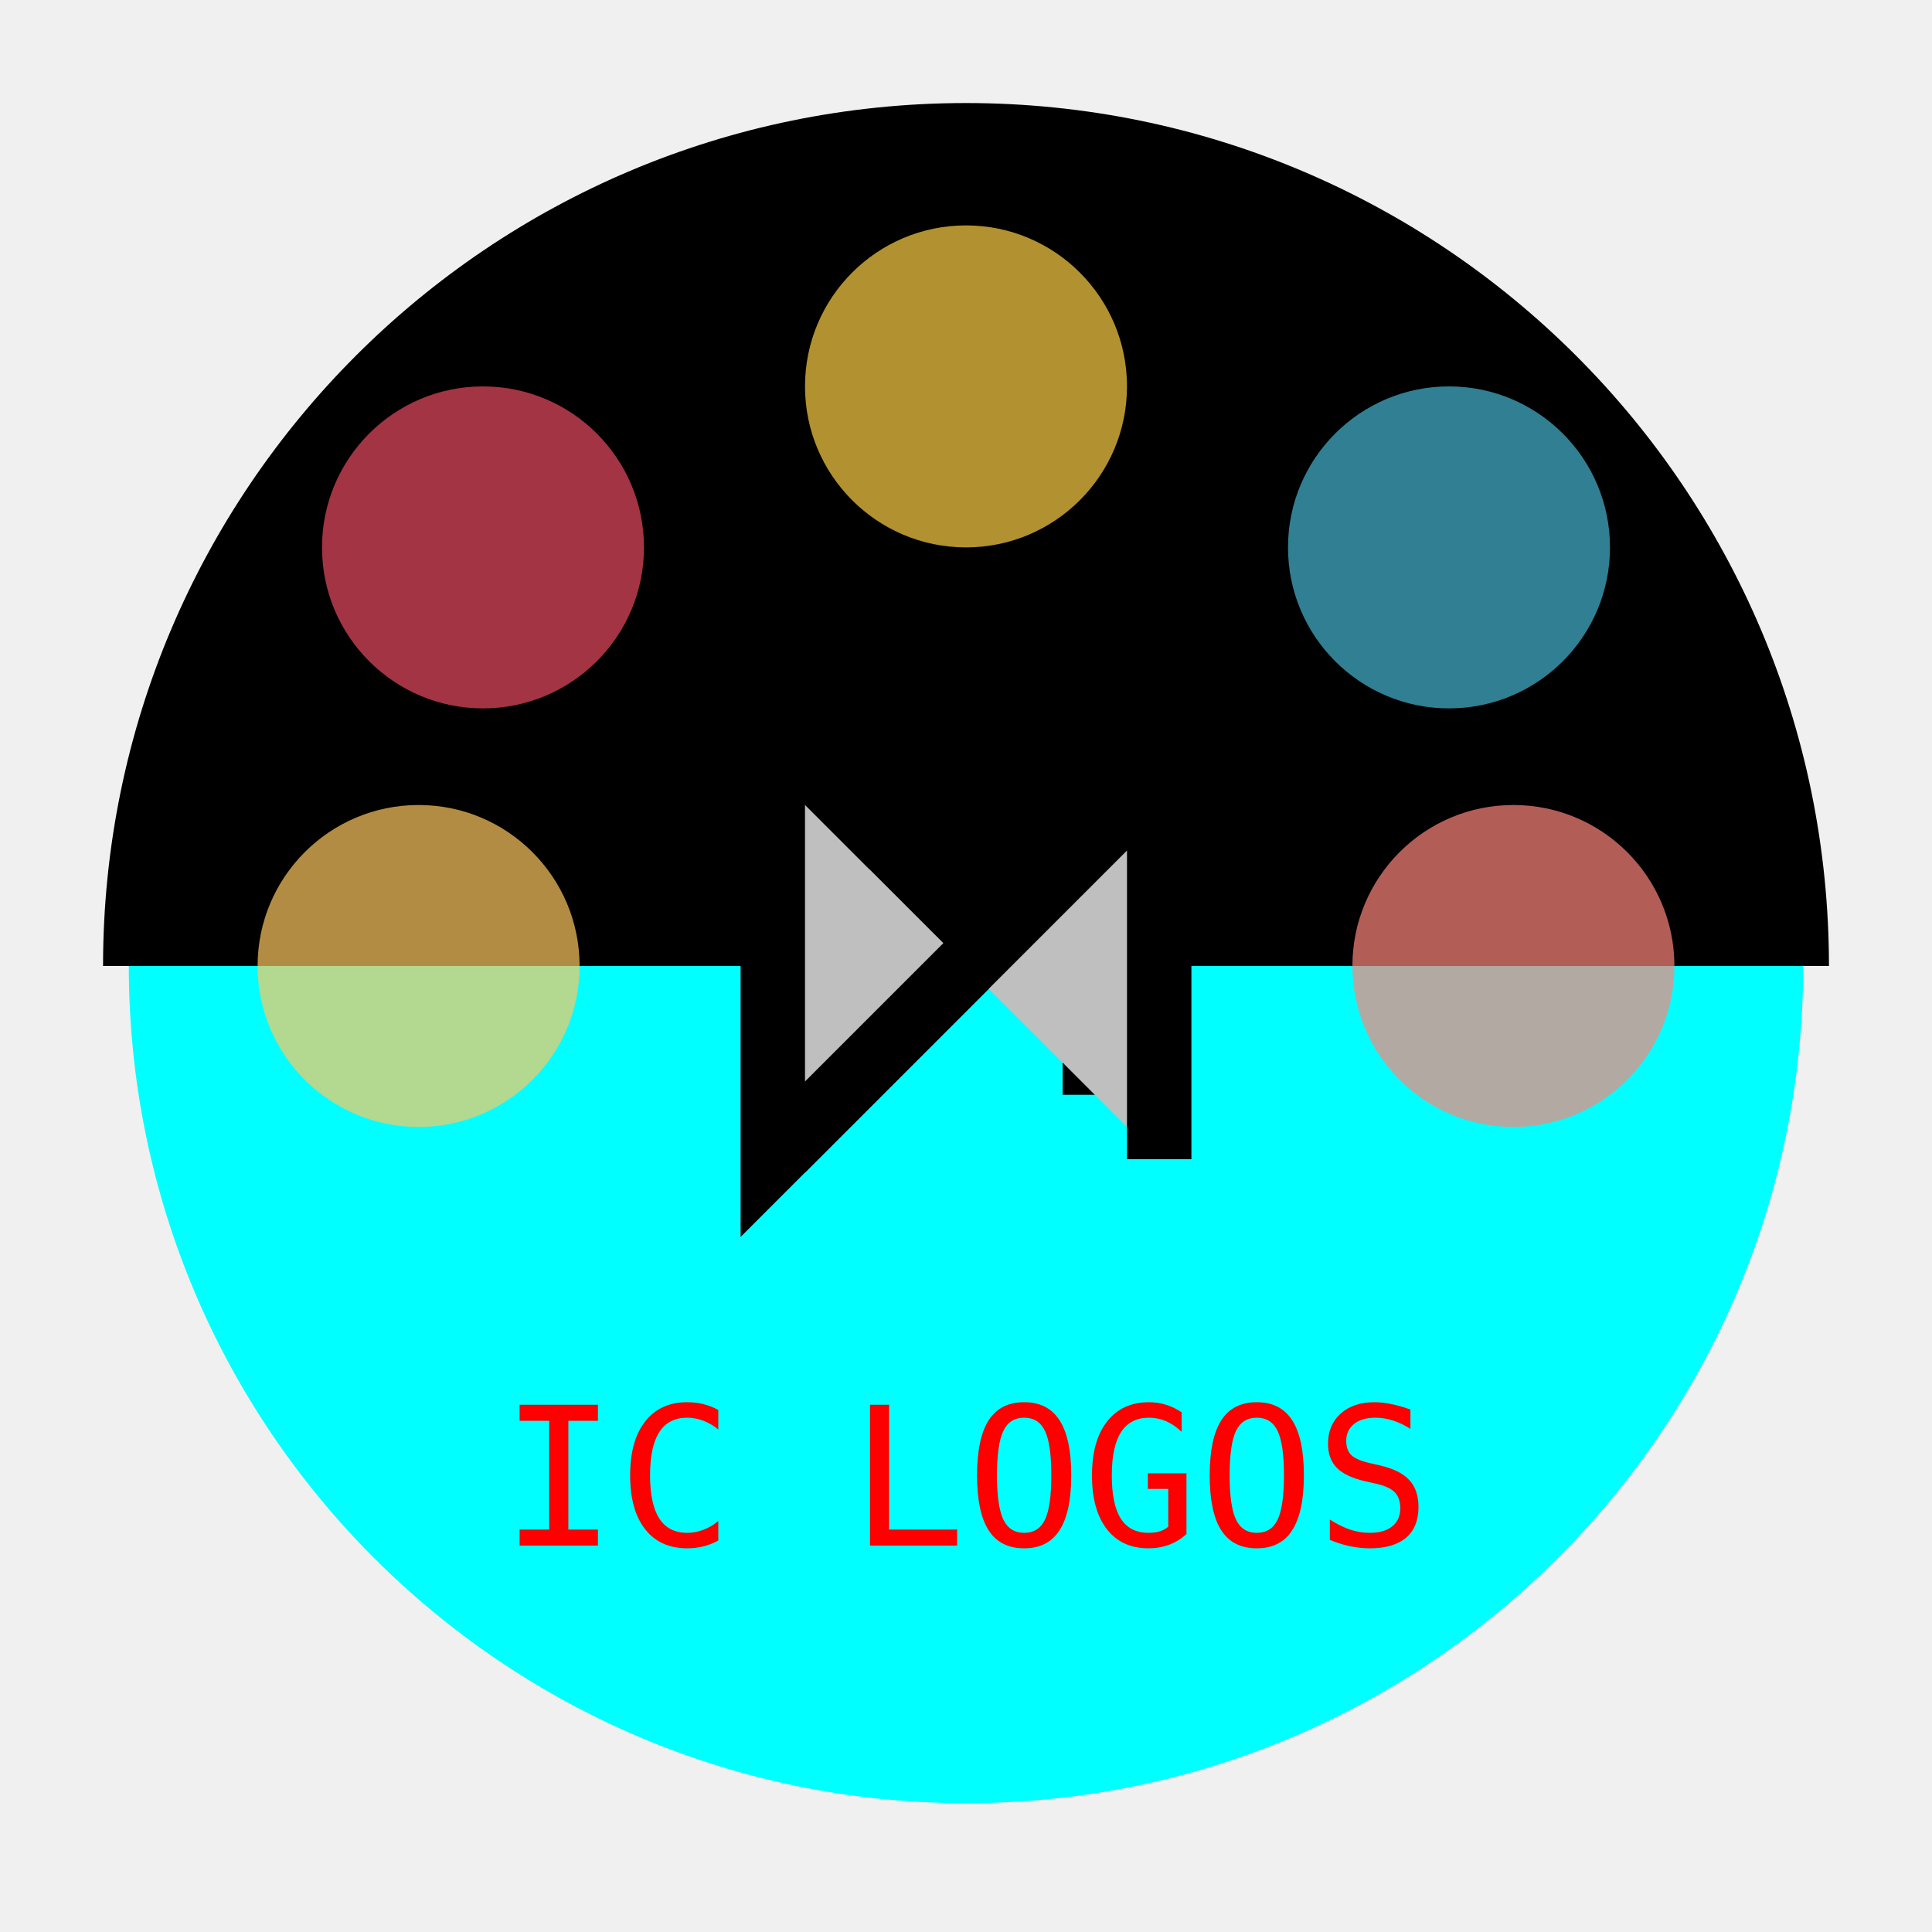
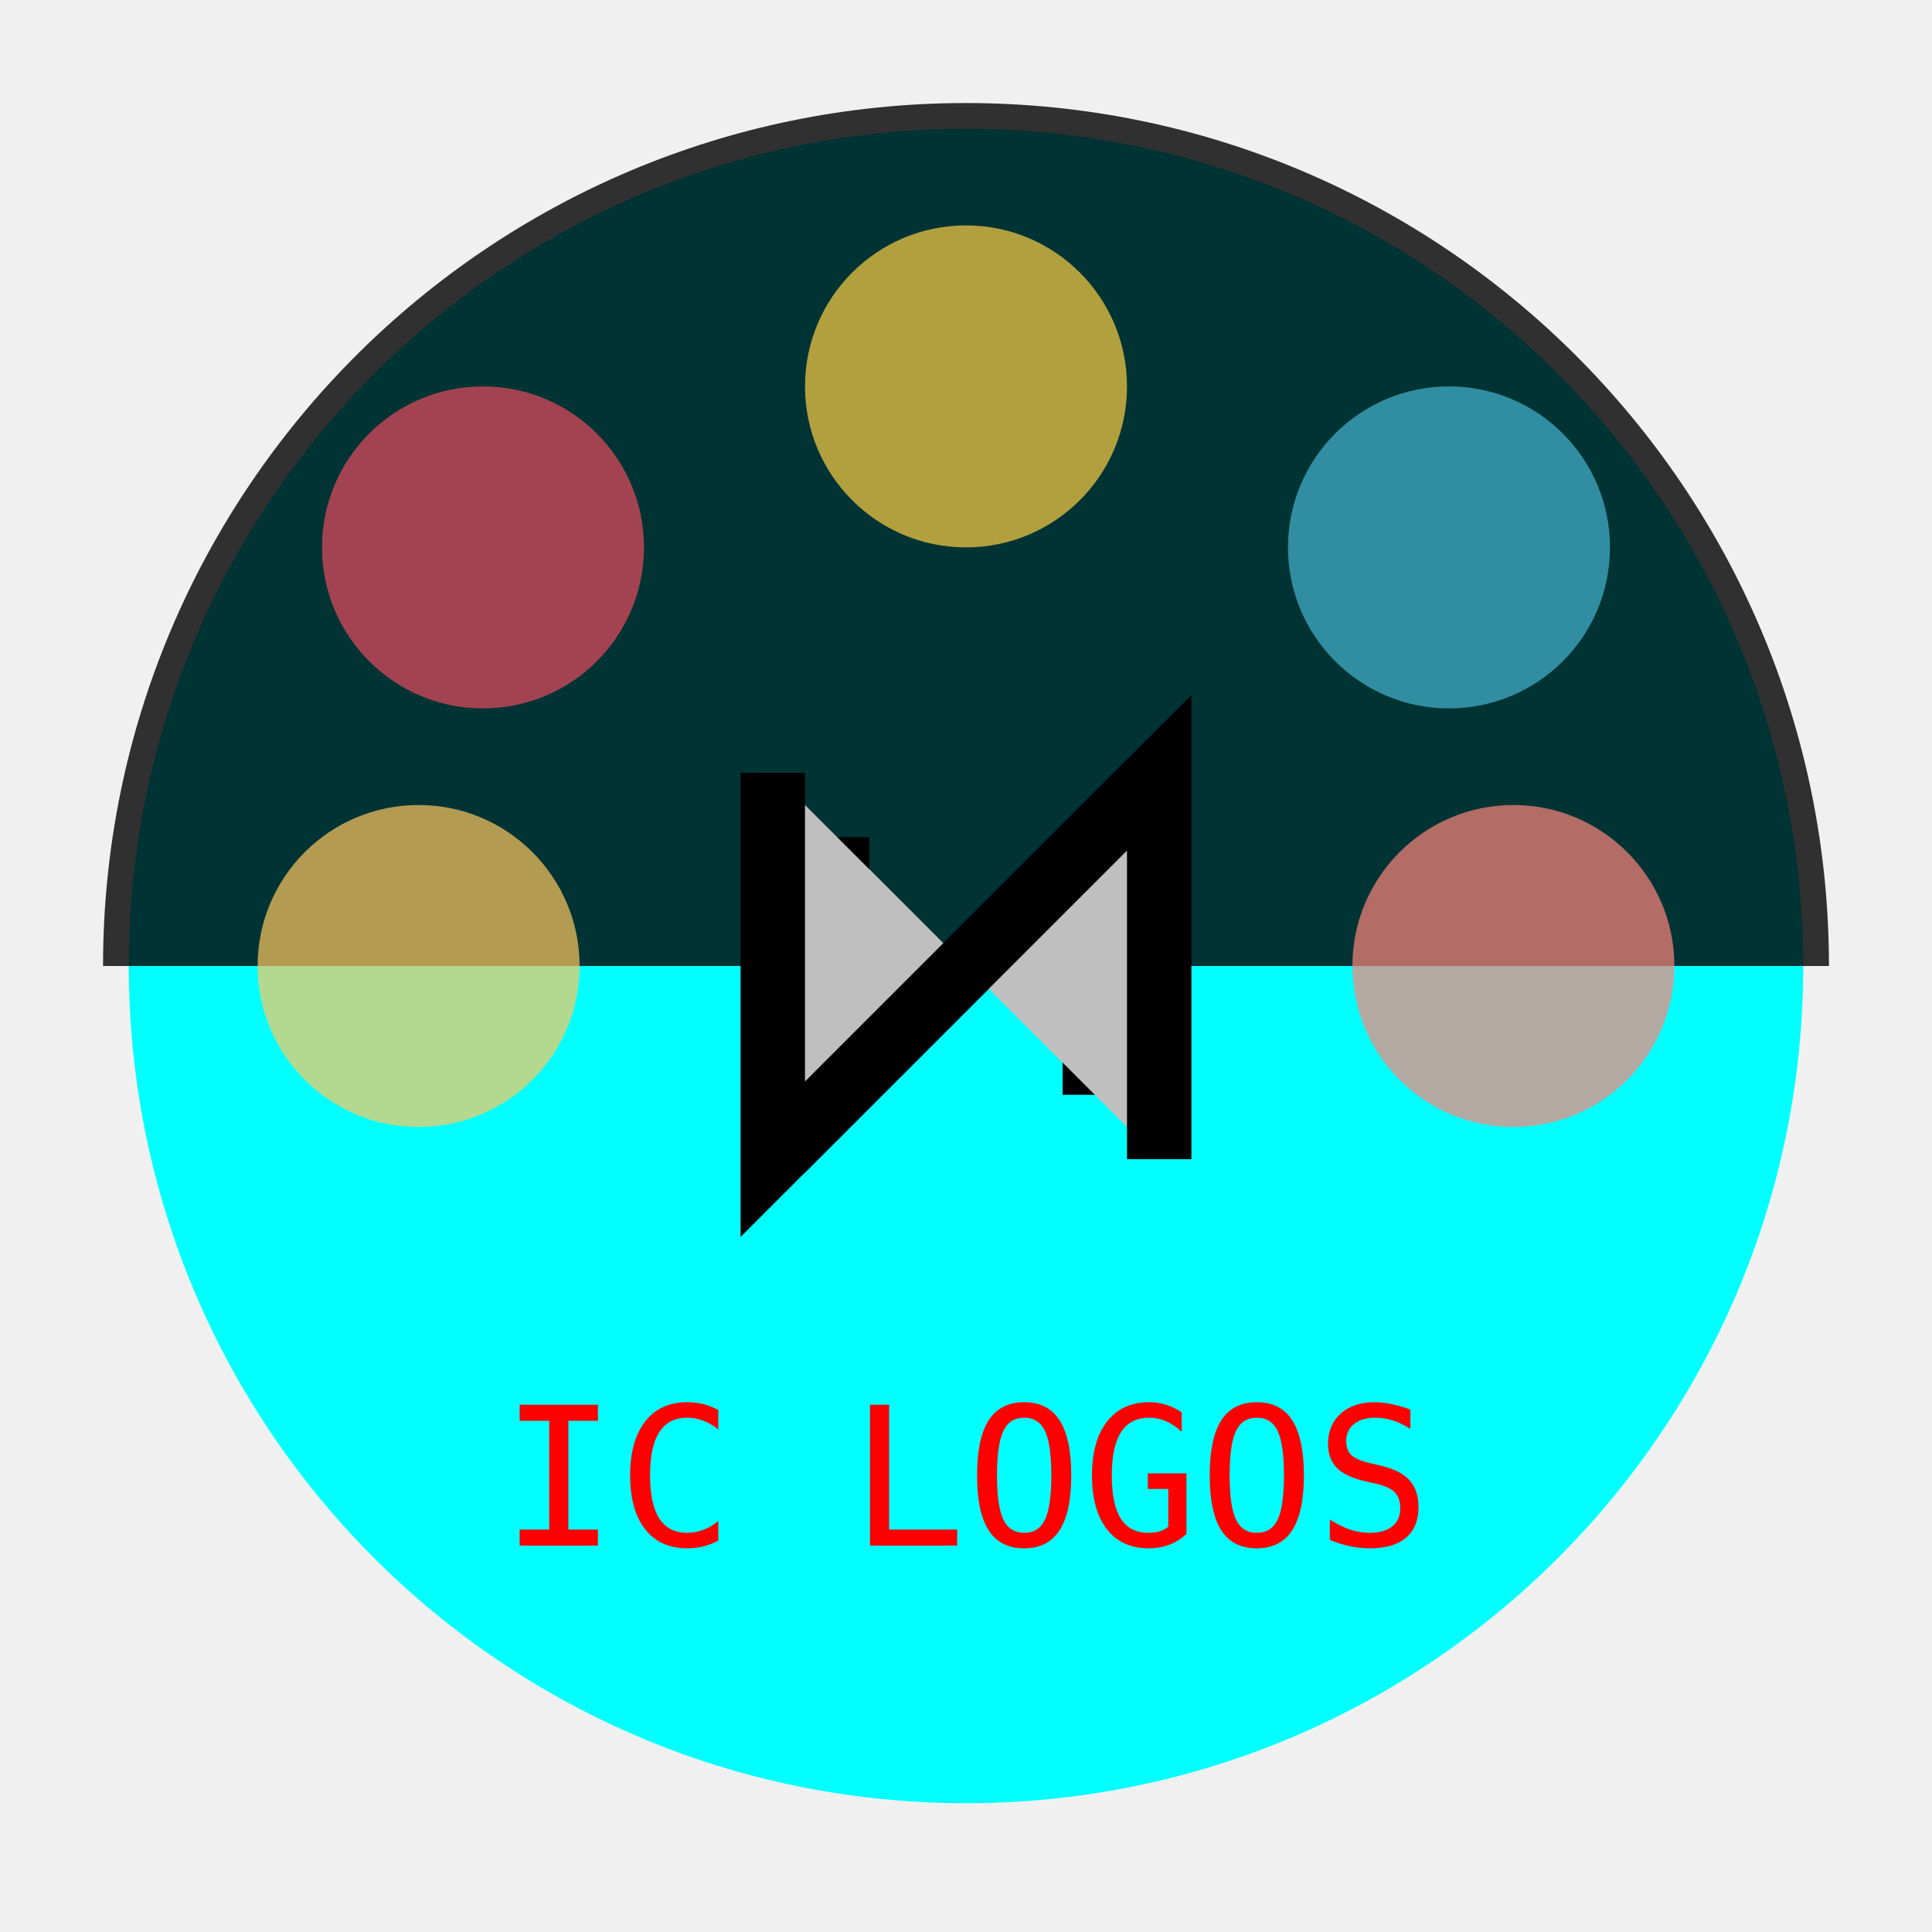
<svg xmlns="http://www.w3.org/2000/svg" viewBox="0 0 300 300">
  <style>
+     
  path {
      transform-origin: 150px 150px;
      animation: spin-clockwise 8s linear infinite;
    }
    
    circle {
      transform-origin: 150px 150px;
      animation: spin-counterclockwise 9s linear infinite;
    }
    
    @keyframes spin-clockwise {
      0% { transform: rotate(0deg); }
      100% { transform: rotate(360deg); }
    }
    
    @keyframes spin-counterclockwise {
      0% { transform: rotate(0deg); }
      100% { transform: rotate(-360deg); }
    }
    
   text {
      mix-blend-mode: difference;
      -webkit-text-stroke-width: 1px;
      -webkit-text-stroke-color: white;
      fill: white;
    }
+ 
   
     
  </style>
  <rect x="0" y="0" width="300" height="300" fill="none" />
  <circle cx="150" cy="150" r="130" fill="cyan" />
-   <path d="M20 150 A130 130 0 0 1 280 150" stroke="black" stroke-width="8" fill="black" />
+   <path d="M20 150 A130 130 0 0 1 280 150" stroke="black" stroke-width="8" fill="black" opacity="0.8" />
  <path d="M130 130 L130 170 L150 150 L170 130 L170 170" fill="#bfbfbf" />
  <path d="M130 130 L130 170 L150 150 L170 130 L170 170" stroke="#000000" stroke-width="10" fill="none" />
  <path d="M120 120 L120 180 L150 150 L180 120 L180 180" fill="#bfbfbf" />
  <path d="M120 120 L120 180 L150 150 L180 120 L180 180" stroke="#000000" stroke-width="10" fill="none" />
  <text x="150" y="240" text-anchor="middle" fill="#000000" font-size="30" font-family="mono">IC LOGOS</text>
-   <circle cx="75" cy="85" r="25" fill="#E84A5F" opacity="0.7" />
+   <circle id="circle1" cx="75" cy="85" r="25" fill="#E84A5F" opacity="0.7" />
  <circle cx="235" cy="150" r="25" fill="#FF847C" opacity="0.7" />
  <circle cx="150" cy="60" r="25" fill="#FECE44" opacity="0.7" />
  <circle cx="65" cy="150" r="25" fill="#FFC75F" opacity="0.7" />
  <circle cx="225" cy="85" r="25" fill="#46B5D1" opacity="0.7" />
</svg>
